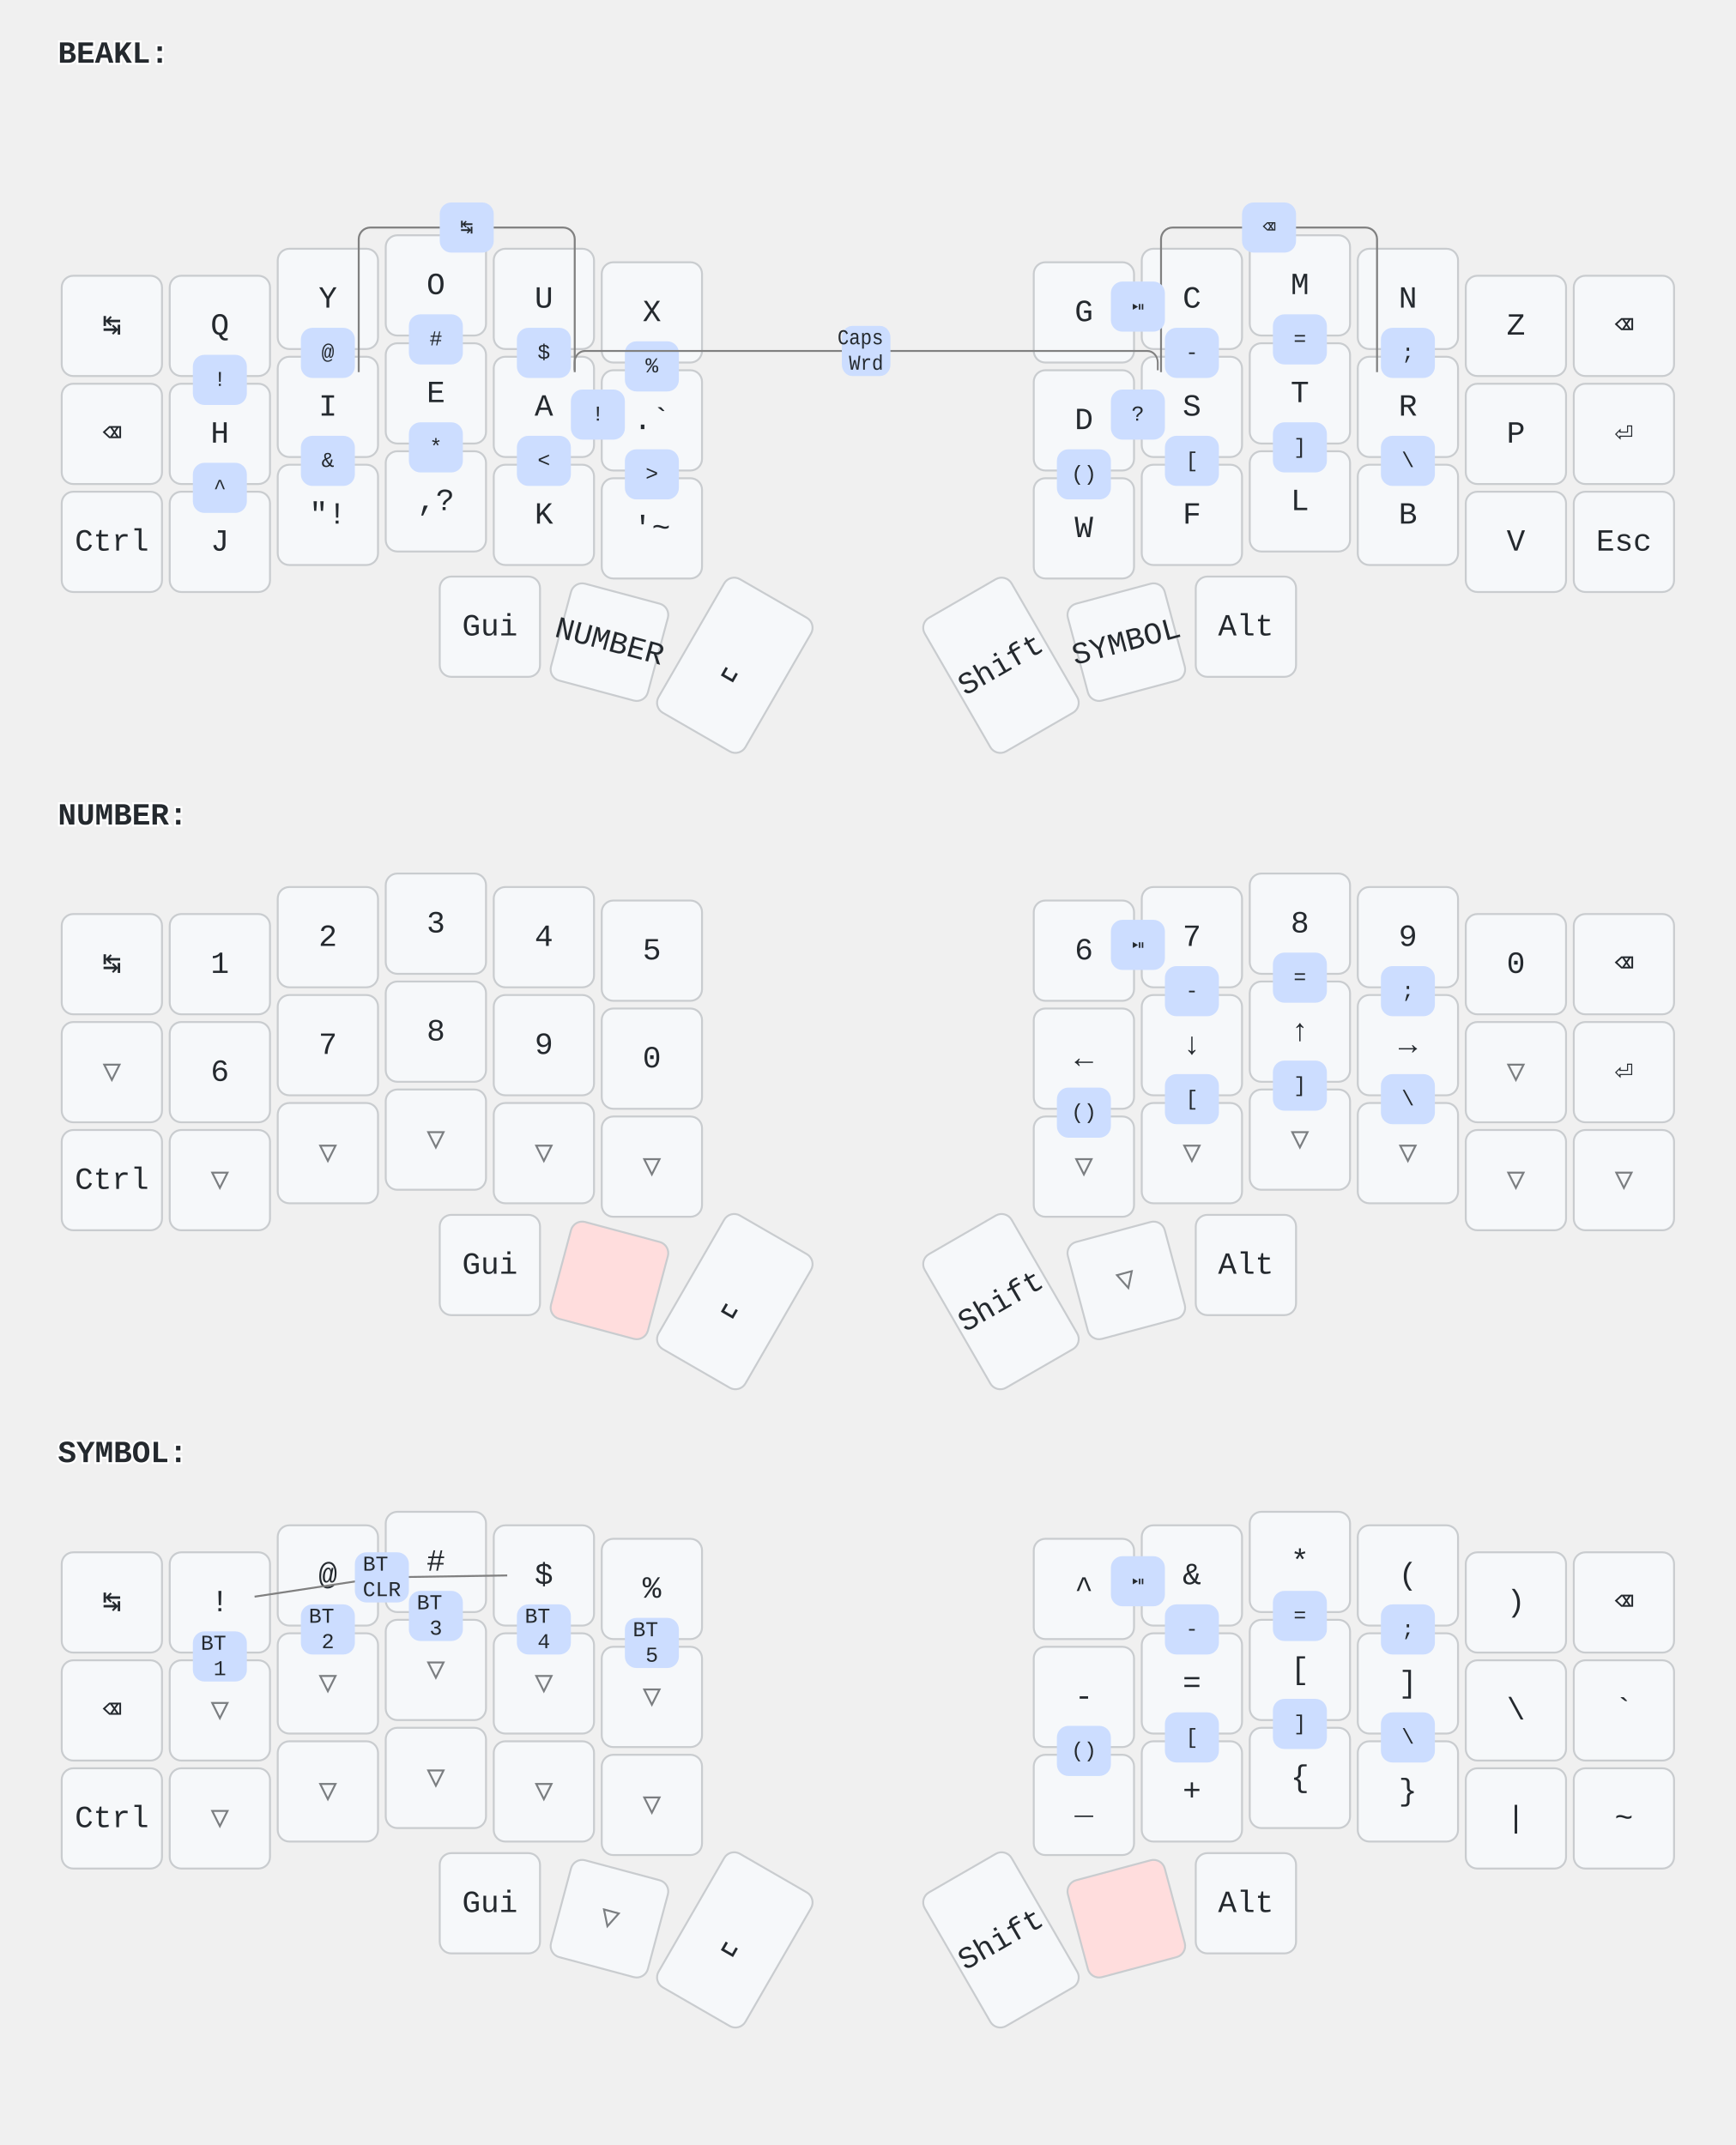
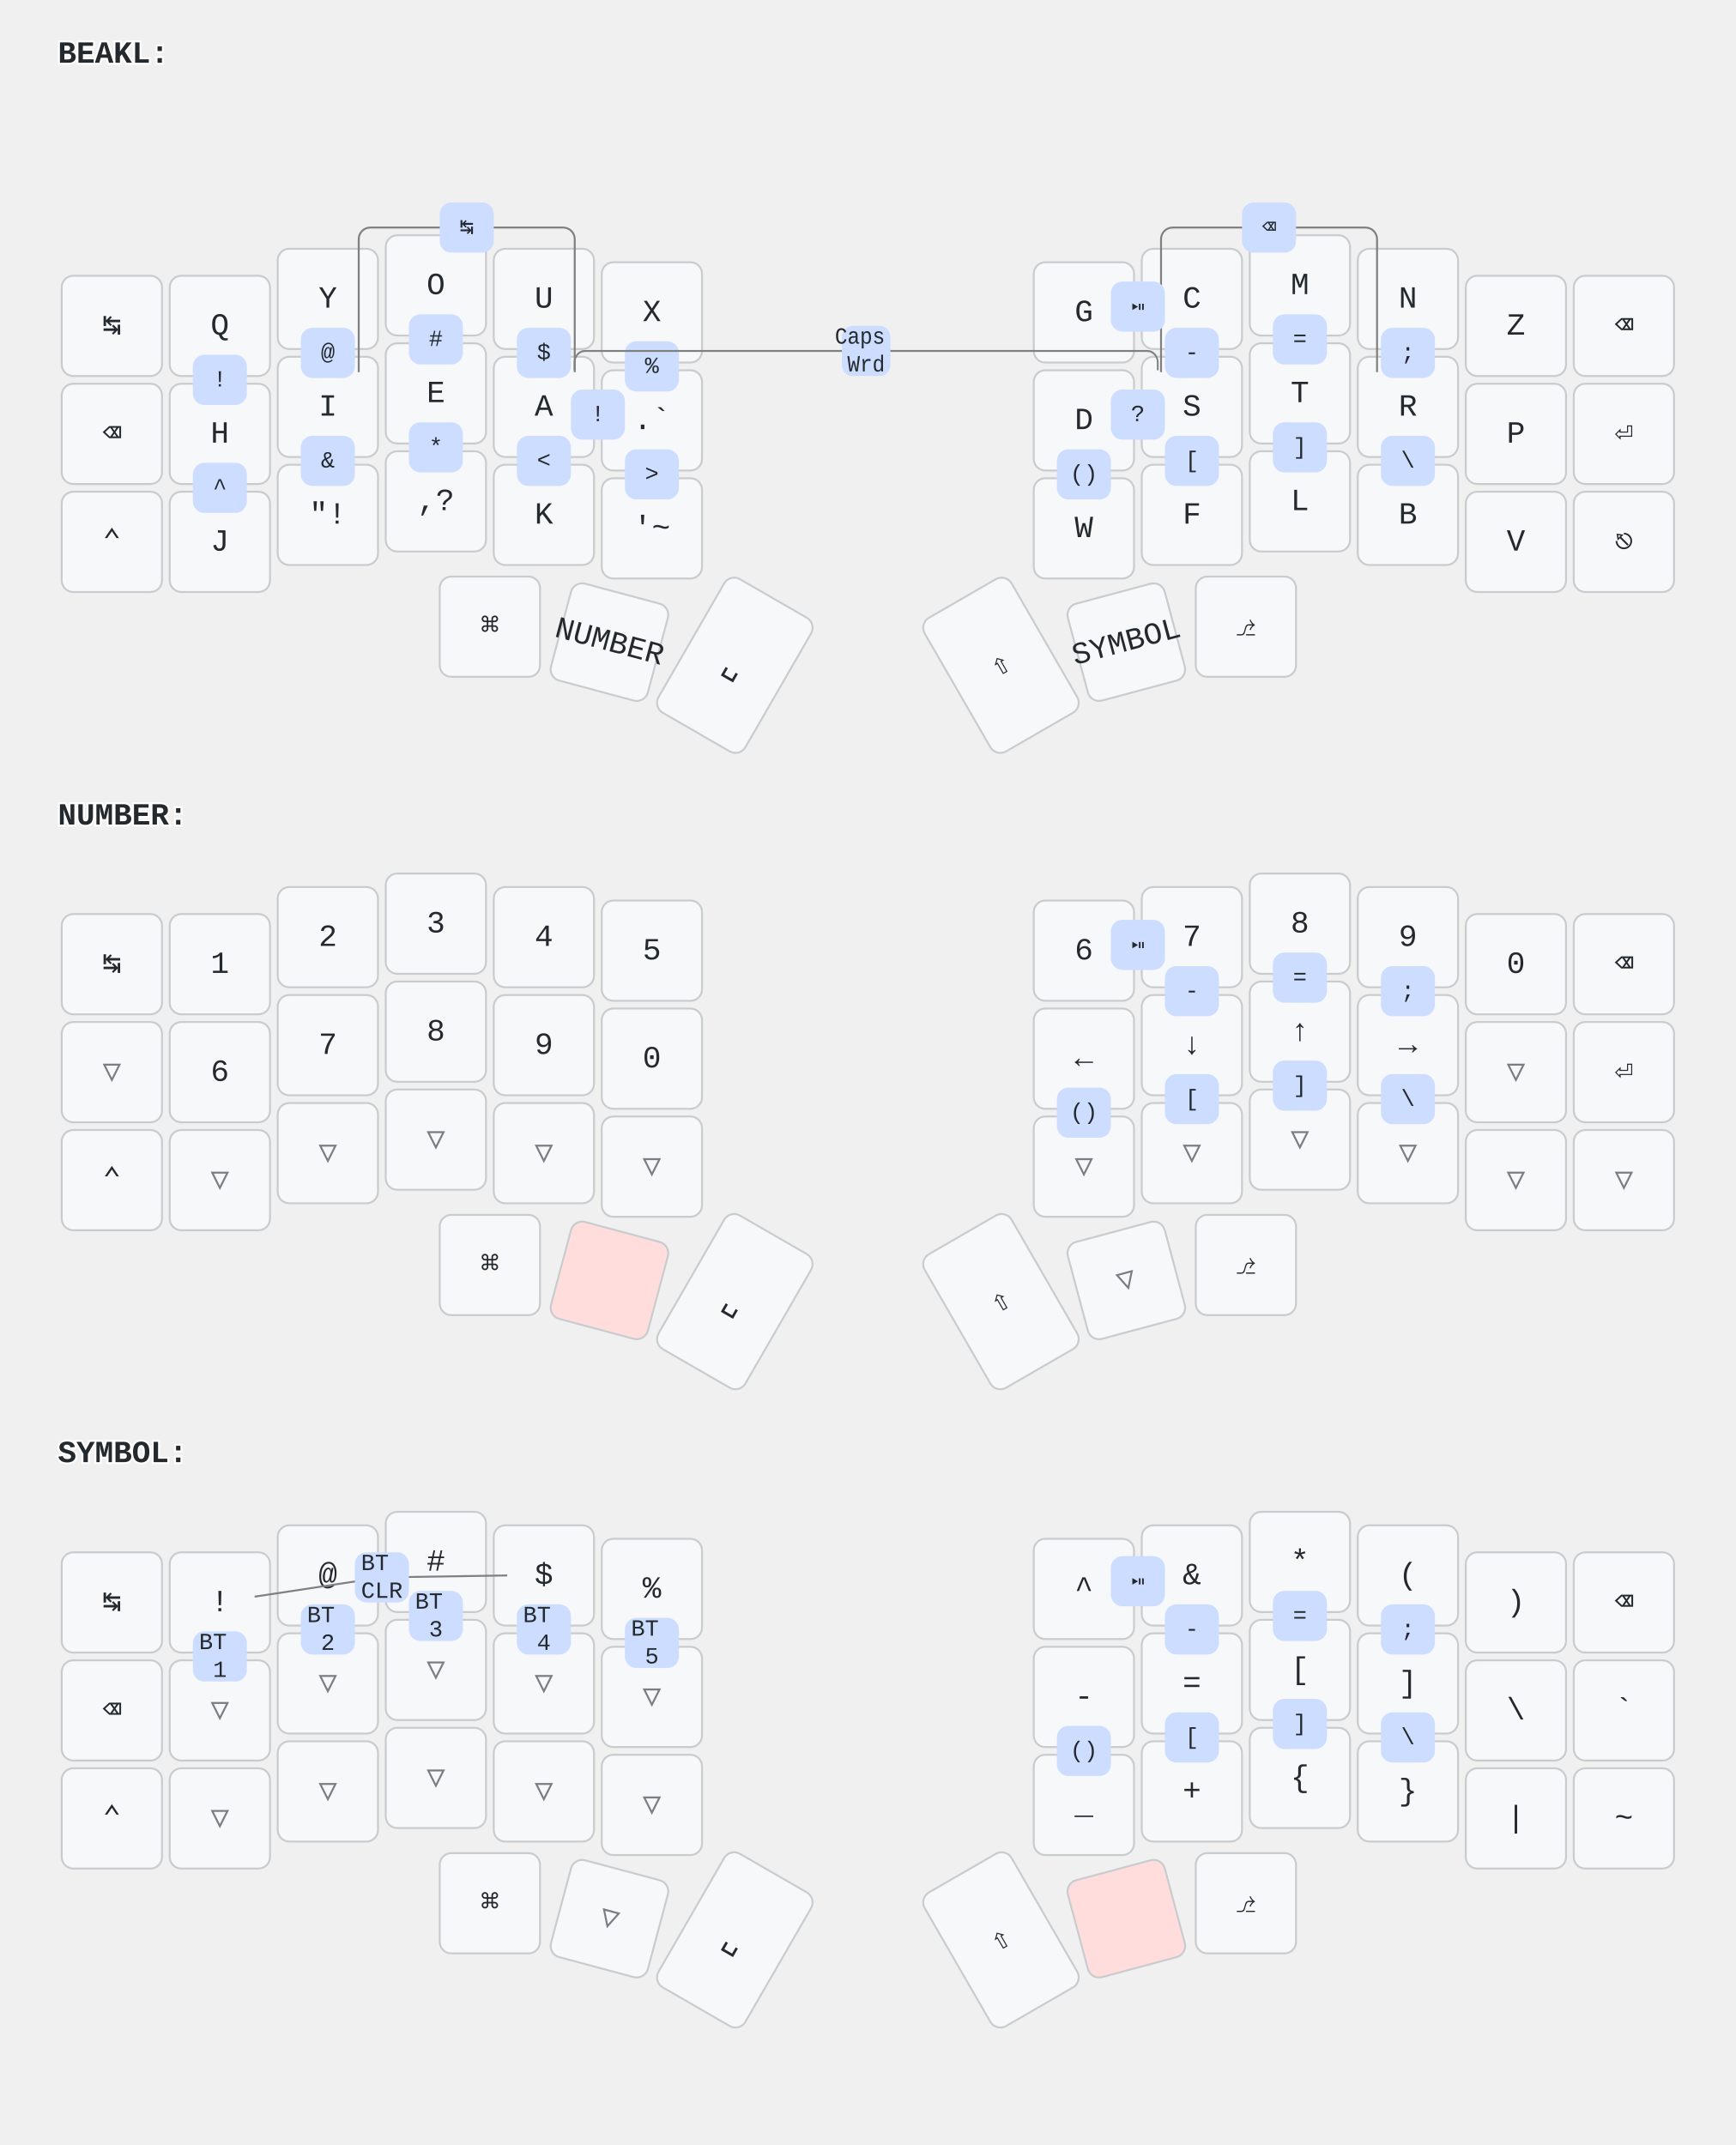
<svg xmlns="http://www.w3.org/2000/svg" width="900.0" height="1112.359" viewBox="0 0 900.0 1112.359" class="keymap">
  <style>/* inherit to force styles through use tags*/
svg path {
    fill: inherit;
}
/* font and background color specifications */
svg.keymap {
    font-family: 'Fira Mono','SF Mono', SFMono-Regular, ui-monospace, Liberation Mono, 'DejaVu Sans Mono', Menlo, Consolas, monospace;
    font-size: 16px;
    font-kerning: normal;
    text-rendering: optimizeLegibility;
    fill: #24292e;
}

/* default key styling */
rect.key {
    fill: #f6f8fa;
    stroke: #c9cccf;
    stroke-width: 1;
}

/* default key side styling, only used is draw_key_sides is set */
rect.side {
    filter: brightness(90%);
}

/* color accent for combo boxes */
rect.combo {
    fill: #cdf;
}

/* color accent for held keys */
rect.held, rect.combo.held {
    fill: #fdd;
}

/* color accent for ghost (optional) keys */
rect.ghost, rect.combo.ghost {
    stroke-dasharray: 4, 4;
    stroke-width: 2;
}

text {
    text-anchor: middle;
    dominant-baseline: middle;
}

/* styling for layer labels */
text.label {
    font-weight: bold;
    text-anchor: start;
    stroke: white;
    stroke-width: 2;
    paint-order: stroke;
}

/* styling for combo tap, and key hold/shifted label text */
text.combo, text.hold, text.shifted {
-     font-size: 11px;
+     font-size: 12px;
}

text.hold {
    text-anchor: middle;
    dominant-baseline: auto;
}

text.shifted {
    text-anchor: middle;
    dominant-baseline: hanging;
}

/* styling for hold/shifted label text in combo box */
text.combo.hold, text.combo.shifted {
    font-size: 8px;
}

/* lighter symbol for transparent keys */
text.trans {
    fill: #7b7e81;
}

/* styling for combo dendrons */
path.combo {
    stroke-width: 1;
    stroke: gray;
    fill: none;
}

g.combo.tab {
  transform: translate(16px, 0);
}
g.combo.bspc {
  transform: translate(-16px, 0);
}
g.combo.capsw {
  transform: scale(0.9, 1) translate(49px, 0);
}

/* Start Tabler Icons Cleanup */
/* cannot use height/width with glyphs */
.icon-tabler &gt; path {
    fill: inherit;
    stroke: inherit;
}
/* hide tabler's default box */
.icon-tabler &gt; path[stroke="none"][fill="none"] {
    visibility: collapse;
}
/* End Tabler Icons Cleanup */
</style>
  <g class="layer-BEAKL">
    <text x="30.0" y="28.0" class="label">BEAKL:</text>
    <g class="key keypos-0">
      <rect rx="6" ry="6" x="32" y="143" width="52" height="52" class="key" />
      <text x="58" y="169" class="key tap">↹</text>
    </g>
    <g class="key keypos-1">
      <rect rx="6" ry="6" x="88" y="143" width="52" height="52" class="key" />
      <text x="114" y="169" class="key tap">Q</text>
    </g>
    <g class="key keypos-2">
      <rect rx="6" ry="6" x="144" y="129" width="52" height="52" class="key" />
      <text x="170" y="155" class="key tap">Y</text>
    </g>
    <g class="key keypos-3">
      <rect rx="6" ry="6" x="200" y="122" width="52" height="52" class="key" />
      <text x="226" y="148" class="key tap">O</text>
    </g>
    <g class="key keypos-4">
      <rect rx="6" ry="6" x="256" y="129" width="52" height="52" class="key" />
      <text x="282" y="155" class="key tap">U</text>
    </g>
    <g class="key keypos-5">
      <rect rx="6" ry="6" x="312" y="136" width="52" height="52" class="key" />
      <text x="338" y="162" class="key tap">X</text>
    </g>
    <g class="key keypos-6">
      <rect rx="6" ry="6" x="536" y="136" width="52" height="52" class="key" />
      <text x="562" y="162" class="key tap">G</text>
    </g>
    <g class="key keypos-7">
      <rect rx="6" ry="6" x="592" y="129" width="52" height="52" class="key" />
      <text x="618" y="155" class="key tap">C</text>
    </g>
    <g class="key keypos-8">
      <rect rx="6" ry="6" x="648" y="122" width="52" height="52" class="key" />
      <text x="674" y="148" class="key tap">M</text>
    </g>
    <g class="key keypos-9">
      <rect rx="6" ry="6" x="704" y="129" width="52" height="52" class="key" />
      <text x="730" y="155" class="key tap">N</text>
    </g>
    <g class="key keypos-10">
      <rect rx="6" ry="6" x="760" y="143" width="52" height="52" class="key" />
      <text x="786" y="169" class="key tap">Z</text>
    </g>
    <g class="key keypos-11">
      <rect rx="6" ry="6" x="816" y="143" width="52" height="52" class="key" />
      <text x="842" y="169" class="key tap">⌫</text>
    </g>
    <g class="key keypos-12">
      <rect rx="6" ry="6" x="32" y="199" width="52" height="52" class="key" />
      <text x="58" y="225" class="key tap">⌫</text>
    </g>
    <g class="key keypos-13">
      <rect rx="6" ry="6" x="88" y="199" width="52" height="52" class="key" />
      <text x="114" y="225" class="key tap">H</text>
    </g>
    <g class="key keypos-14">
      <rect rx="6" ry="6" x="144" y="185" width="52" height="52" class="key" />
      <text x="170" y="211" class="key tap">I</text>
    </g>
    <g class="key keypos-15">
      <rect rx="6" ry="6" x="200" y="178" width="52" height="52" class="key" />
      <text x="226" y="204" class="key tap">E</text>
    </g>
    <g class="key keypos-16">
      <rect rx="6" ry="6" x="256" y="185" width="52" height="52" class="key" />
      <text x="282" y="211" class="key tap">A</text>
    </g>
    <g class="key keypos-17">
      <rect rx="6" ry="6" x="312" y="192" width="52" height="52" class="key" />
      <text x="338" y="218" class="key tap">.`</text>
    </g>
    <g class="key keypos-18">
      <rect rx="6" ry="6" x="536" y="192" width="52" height="52" class="key" />
      <text x="562" y="218" class="key tap">D</text>
    </g>
    <g class="key keypos-19">
      <rect rx="6" ry="6" x="592" y="185" width="52" height="52" class="key" />
      <text x="618" y="211" class="key tap">S</text>
    </g>
    <g class="key keypos-20">
      <rect rx="6" ry="6" x="648" y="178" width="52" height="52" class="key" />
      <text x="674" y="204" class="key tap">T</text>
    </g>
    <g class="key keypos-21">
      <rect rx="6" ry="6" x="704" y="185" width="52" height="52" class="key" />
      <text x="730" y="211" class="key tap">R</text>
    </g>
    <g class="key keypos-22">
      <rect rx="6" ry="6" x="760" y="199" width="52" height="52" class="key" />
      <text x="786" y="225" class="key tap">P</text>
    </g>
    <g class="key keypos-23">
      <rect rx="6" ry="6" x="816" y="199" width="52" height="52" class="key" />
      <text x="842" y="225" class="key tap">⏎</text>
    </g>
    <g class="key keypos-24">
      <rect rx="6" ry="6" x="32" y="255" width="52" height="52" class="key" />
-       <text x="58" y="281" class="key tap">Ctrl</text>
+       <text x="58" y="281" class="key tap">⌃</text>
    </g>
    <g class="key keypos-25">
      <rect rx="6" ry="6" x="88" y="255" width="52" height="52" class="key" />
      <text x="114" y="281" class="key tap">J</text>
    </g>
    <g class="key keypos-26">
      <rect rx="6" ry="6" x="144" y="241" width="52" height="52" class="key" />
      <text x="170" y="267" class="key tap">"!</text>
    </g>
    <g class="key keypos-27">
      <rect rx="6" ry="6" x="200" y="234" width="52" height="52" class="key" />
      <text x="226" y="260" class="key tap">,?</text>
    </g>
    <g class="key keypos-28">
      <rect rx="6" ry="6" x="256" y="241" width="52" height="52" class="key" />
      <text x="282" y="267" class="key tap">K</text>
    </g>
    <g class="key keypos-29">
      <rect rx="6" ry="6" x="312" y="248" width="52" height="52" class="key" />
      <text x="338" y="274" class="key tap">'~</text>
    </g>
    <g class="key keypos-30">
      <rect rx="6" ry="6" x="536" y="248" width="52" height="52" class="key" />
      <text x="562" y="274" class="key tap">W</text>
    </g>
    <g class="key keypos-31">
      <rect rx="6" ry="6" x="592" y="241" width="52" height="52" class="key" />
      <text x="618" y="267" class="key tap">F</text>
    </g>
    <g class="key keypos-32">
      <rect rx="6" ry="6" x="648" y="234" width="52" height="52" class="key" />
      <text x="674" y="260" class="key tap">L</text>
    </g>
    <g class="key keypos-33">
      <rect rx="6" ry="6" x="704" y="241" width="52" height="52" class="key" />
      <text x="730" y="267" class="key tap">B</text>
    </g>
    <g class="key keypos-34">
      <rect rx="6" ry="6" x="760" y="255" width="52" height="52" class="key" />
      <text x="786" y="281" class="key tap">V</text>
    </g>
    <g class="key keypos-35">
      <rect rx="6" ry="6" x="816" y="255" width="52" height="52" class="key" />
-       <text x="842" y="281" class="key tap">Esc</text>
+       <text x="842" y="281" class="key tap">⎋</text>
    </g>
    <g class="key keypos-36">
      <rect rx="6" ry="6" x="228" y="299" width="52" height="52" class="key" />
-       <text x="254" y="325" class="key tap">Gui</text>
+       <text x="254" y="325" class="key tap">⌘</text>
    </g>
    <g transform="rotate(15.0, 316, 333)" class="key keypos-37">
      <rect rx="6" ry="6" x="290" y="307" width="52" height="52" class="key" />
      <text x="316" y="333" class="key tap">NUMBER</text>
    </g>
    <g transform="rotate(30.0, 381, 345)" class="key keypos-38">
      <rect rx="6" ry="6" x="355" y="305" width="52" height="80" class="key" />
      <text x="381" y="345" class="key tap">␣</text>
    </g>
    <g transform="rotate(-30.0, 519, 345)" class="key keypos-39">
      <rect rx="6" ry="6" x="493" y="305" width="52" height="80" class="key" />
-       <text x="519" y="345" class="key tap">Shift</text>
+       <text x="519" y="345" class="key tap">⇧</text>
    </g>
    <g transform="rotate(-15.0, 584, 333)" class="key keypos-40">
      <rect rx="6" ry="6" x="558" y="307" width="52" height="52" class="key" />
      <text x="584" y="333" class="key tap">SYMBOL</text>
    </g>
    <g class="key keypos-41">
      <rect rx="6" ry="6" x="620" y="299" width="52" height="52" class="key" />
-       <text x="646" y="325" class="key tap">Alt</text>
+       <text x="646" y="325" class="key tap">⎇</text>
    </g>
    <g class="combo combopos-0">
      <rect rx="6" ry="6" x="100" y="184" width="28" height="26" class="combo" />
      <text x="114" y="197" class="combo tap">!</text>
    </g>
    <g class="combo combopos-1">
      <rect rx="6" ry="6" x="156" y="170" width="28" height="26" class="combo" />
      <text x="170" y="183" class="combo tap">@</text>
    </g>
    <g class="combo combopos-2">
      <rect rx="6" ry="6" x="212" y="163" width="28" height="26" class="combo" />
      <text x="226" y="176" class="combo tap">#</text>
    </g>
    <g class="combo combopos-3">
      <rect rx="6" ry="6" x="268" y="170" width="28" height="26" class="combo" />
      <text x="282" y="183" class="combo tap">$</text>
    </g>
    <g class="combo combopos-4">
      <rect rx="6" ry="6" x="324" y="177" width="28" height="26" class="combo" />
      <text x="338" y="190" class="combo tap">%</text>
    </g>
    <g class="combo combopos-5">
      <rect rx="6" ry="6" x="100" y="240" width="28" height="26" class="combo" />
      <text x="114" y="253" class="combo tap">^</text>
    </g>
    <g class="combo combopos-6">
      <rect rx="6" ry="6" x="156" y="226" width="28" height="26" class="combo" />
      <text x="170" y="239" class="combo tap">&amp;</text>
    </g>
    <g class="combo combopos-7">
      <rect rx="6" ry="6" x="212" y="219" width="28" height="26" class="combo" />
      <text x="226" y="232" class="combo tap">*</text>
    </g>
    <g class="combo combopos-8">
      <rect rx="6" ry="6" x="268" y="226" width="28" height="26" class="combo" />
      <text x="282" y="239" class="combo tap">&lt;</text>
    </g>
    <g class="combo combopos-9">
      <rect rx="6" ry="6" x="324" y="233" width="28" height="26" class="combo" />
      <text x="338" y="246" class="combo tap">&gt;</text>
    </g>
    <g class="combo tab combopos-10">
      <path d="M226,118 h-50 a6.0,6.0 0 0 0 -6.0,6.0 v69" class="combo" />
      <path d="M226,118 h50 a6.0,6.0 0 0 1 6.0,6.0 v69" class="combo" />
      <rect rx="6" ry="6" x="212" y="105" width="28" height="26" class="combo tab" />
      <text x="226" y="118" class="combo tab tap">↹</text>
    </g>
    <g class="combo bspc combopos-11">
      <path d="M674,118 h-50 a6.0,6.0 0 0 0 -6.0,6.0 v69" class="combo" />
      <path d="M674,118 h50 a6.0,6.0 0 0 1 6.0,6.0 v69" class="combo" />
      <rect rx="6" ry="6" x="660" y="105" width="28" height="26" class="combo bspc" />
      <text x="674" y="118" class="combo bspc tap">⌫</text>
    </g>
    <g class="combo capsw combopos-12">
      <path d="M450,182 h-162 a6.0,6.0 0 0 0 -6.0,6.0 v4" class="combo" />
      <path d="M450,182 h162 a6.0,6.0 0 0 1 6.0,6.0 v4" class="combo" />
      <rect rx="6" ry="6" x="436" y="169" width="28" height="26" class="combo capsw" />
      <text x="450" y="182" class="combo capsw tap">
        <tspan x="450.0" dy="-0.6em">Caps</tspan>
        <tspan x="450.0" dy="1.2em">Wrd</tspan>
      </text>
    </g>
    <g class="combo combopos-13">
      <rect rx="6" ry="6" x="296" y="202" width="28" height="26" class="combo" />
      <text x="310" y="215" class="combo tap">!</text>
    </g>
    <g class="combo combopos-14">
      <rect rx="6" ry="6" x="576" y="202" width="28" height="26" class="combo" />
      <text x="590" y="215" class="combo tap">?</text>
    </g>
    <g class="combo combopos-15">
      <rect rx="6" ry="6" x="604" y="170" width="28" height="26" class="combo" />
      <text x="618" y="183" class="combo tap">-</text>
    </g>
    <g class="combo combopos-16">
      <rect rx="6" ry="6" x="660" y="163" width="28" height="26" class="combo" />
      <text x="674" y="176" class="combo tap">=</text>
    </g>
    <g class="combo combopos-17">
      <rect rx="6" ry="6" x="716" y="170" width="28" height="26" class="combo" />
      <text x="730" y="183" class="combo tap">;</text>
    </g>
    <g class="combo combopos-18">
      <rect rx="6" ry="6" x="604" y="226" width="28" height="26" class="combo" />
      <text x="618" y="239" class="combo tap">[</text>
    </g>
    <g class="combo combopos-19">
      <rect rx="6" ry="6" x="660" y="219" width="28" height="26" class="combo" />
      <text x="674" y="232" class="combo tap">]</text>
    </g>
    <g class="combo combopos-20">
      <rect rx="6" ry="6" x="716" y="226" width="28" height="26" class="combo" />
      <text x="730" y="239" class="combo tap">\</text>
    </g>
    <g class="combo combopos-21">
      <rect rx="6" ry="6" x="548" y="233" width="28" height="26" class="combo" />
      <text x="562" y="246" class="combo tap">()</text>
    </g>
    <g class="combo combopos-22">
      <rect rx="6" ry="6" x="576" y="146" width="28" height="26" class="combo" />
      <text x="590" y="159" class="combo tap">⏯</text>
    </g>
  </g>
  <g class="layer-NUMBER">
    <text x="30.0" y="423.053" class="label">NUMBER:</text>
    <g class="key keypos-0">
      <rect rx="6" ry="6" x="32" y="474" width="52" height="52" class="key" />
      <text x="58" y="500" class="key tap">↹</text>
    </g>
    <g class="key keypos-1">
      <rect rx="6" ry="6" x="88" y="474" width="52" height="52" class="key" />
      <text x="114" y="500" class="key tap">1</text>
    </g>
    <g class="key keypos-2">
      <rect rx="6" ry="6" x="144" y="460" width="52" height="52" class="key" />
      <text x="170" y="486" class="key tap">2</text>
    </g>
    <g class="key keypos-3">
      <rect rx="6" ry="6" x="200" y="453" width="52" height="52" class="key" />
      <text x="226" y="479" class="key tap">3</text>
    </g>
    <g class="key keypos-4">
      <rect rx="6" ry="6" x="256" y="460" width="52" height="52" class="key" />
      <text x="282" y="486" class="key tap">4</text>
    </g>
    <g class="key keypos-5">
      <rect rx="6" ry="6" x="312" y="467" width="52" height="52" class="key" />
      <text x="338" y="493" class="key tap">5</text>
    </g>
    <g class="key keypos-6">
      <rect rx="6" ry="6" x="536" y="467" width="52" height="52" class="key" />
      <text x="562" y="493" class="key tap">6</text>
    </g>
    <g class="key keypos-7">
      <rect rx="6" ry="6" x="592" y="460" width="52" height="52" class="key" />
      <text x="618" y="486" class="key tap">7</text>
    </g>
    <g class="key keypos-8">
      <rect rx="6" ry="6" x="648" y="453" width="52" height="52" class="key" />
      <text x="674" y="479" class="key tap">8</text>
    </g>
    <g class="key keypos-9">
      <rect rx="6" ry="6" x="704" y="460" width="52" height="52" class="key" />
      <text x="730" y="486" class="key tap">9</text>
    </g>
    <g class="key keypos-10">
      <rect rx="6" ry="6" x="760" y="474" width="52" height="52" class="key" />
      <text x="786" y="500" class="key tap">0</text>
    </g>
    <g class="key keypos-11">
      <rect rx="6" ry="6" x="816" y="474" width="52" height="52" class="key" />
      <text x="842" y="500" class="key tap">⌫</text>
    </g>
    <g class="key trans keypos-12">
      <rect rx="6" ry="6" x="32" y="530" width="52" height="52" class="key trans" />
      <text x="58" y="556" class="key trans tap">▽</text>
    </g>
    <g class="key keypos-13">
      <rect rx="6" ry="6" x="88" y="530" width="52" height="52" class="key" />
      <text x="114" y="556" class="key tap">6</text>
    </g>
    <g class="key keypos-14">
      <rect rx="6" ry="6" x="144" y="516" width="52" height="52" class="key" />
      <text x="170" y="542" class="key tap">7</text>
    </g>
    <g class="key keypos-15">
      <rect rx="6" ry="6" x="200" y="509" width="52" height="52" class="key" />
      <text x="226" y="535" class="key tap">8</text>
    </g>
    <g class="key keypos-16">
      <rect rx="6" ry="6" x="256" y="516" width="52" height="52" class="key" />
      <text x="282" y="542" class="key tap">9</text>
    </g>
    <g class="key keypos-17">
      <rect rx="6" ry="6" x="312" y="523" width="52" height="52" class="key" />
      <text x="338" y="549" class="key tap">0</text>
    </g>
    <g class="key keypos-18">
      <rect rx="6" ry="6" x="536" y="523" width="52" height="52" class="key" />
      <text x="562" y="549" class="key tap">←</text>
    </g>
    <g class="key keypos-19">
      <rect rx="6" ry="6" x="592" y="516" width="52" height="52" class="key" />
      <text x="618" y="542" class="key tap">↓</text>
    </g>
    <g class="key keypos-20">
      <rect rx="6" ry="6" x="648" y="509" width="52" height="52" class="key" />
      <text x="674" y="535" class="key tap">↑</text>
    </g>
    <g class="key keypos-21">
      <rect rx="6" ry="6" x="704" y="516" width="52" height="52" class="key" />
      <text x="730" y="542" class="key tap">→</text>
    </g>
    <g class="key trans keypos-22">
      <rect rx="6" ry="6" x="760" y="530" width="52" height="52" class="key trans" />
      <text x="786" y="556" class="key trans tap">▽</text>
    </g>
    <g class="key keypos-23">
      <rect rx="6" ry="6" x="816" y="530" width="52" height="52" class="key" />
      <text x="842" y="556" class="key tap">⏎</text>
    </g>
    <g class="key keypos-24">
      <rect rx="6" ry="6" x="32" y="586" width="52" height="52" class="key" />
-       <text x="58" y="612" class="key tap">Ctrl</text>
+       <text x="58" y="612" class="key tap">⌃</text>
    </g>
    <g class="key trans keypos-25">
      <rect rx="6" ry="6" x="88" y="586" width="52" height="52" class="key trans" />
      <text x="114" y="612" class="key trans tap">▽</text>
    </g>
    <g class="key trans keypos-26">
      <rect rx="6" ry="6" x="144" y="572" width="52" height="52" class="key trans" />
      <text x="170" y="598" class="key trans tap">▽</text>
    </g>
    <g class="key trans keypos-27">
      <rect rx="6" ry="6" x="200" y="565" width="52" height="52" class="key trans" />
      <text x="226" y="591" class="key trans tap">▽</text>
    </g>
    <g class="key trans keypos-28">
      <rect rx="6" ry="6" x="256" y="572" width="52" height="52" class="key trans" />
      <text x="282" y="598" class="key trans tap">▽</text>
    </g>
    <g class="key trans keypos-29">
      <rect rx="6" ry="6" x="312" y="579" width="52" height="52" class="key trans" />
      <text x="338" y="605" class="key trans tap">▽</text>
    </g>
    <g class="key trans keypos-30">
      <rect rx="6" ry="6" x="536" y="579" width="52" height="52" class="key trans" />
      <text x="562" y="605" class="key trans tap">▽</text>
    </g>
    <g class="key trans keypos-31">
      <rect rx="6" ry="6" x="592" y="572" width="52" height="52" class="key trans" />
      <text x="618" y="598" class="key trans tap">▽</text>
    </g>
    <g class="key trans keypos-32">
      <rect rx="6" ry="6" x="648" y="565" width="52" height="52" class="key trans" />
      <text x="674" y="591" class="key trans tap">▽</text>
    </g>
    <g class="key trans keypos-33">
      <rect rx="6" ry="6" x="704" y="572" width="52" height="52" class="key trans" />
      <text x="730" y="598" class="key trans tap">▽</text>
    </g>
    <g class="key trans keypos-34">
      <rect rx="6" ry="6" x="760" y="586" width="52" height="52" class="key trans" />
      <text x="786" y="612" class="key trans tap">▽</text>
    </g>
    <g class="key trans keypos-35">
      <rect rx="6" ry="6" x="816" y="586" width="52" height="52" class="key trans" />
      <text x="842" y="612" class="key trans tap">▽</text>
    </g>
    <g class="key keypos-36">
      <rect rx="6" ry="6" x="228" y="630" width="52" height="52" class="key" />
-       <text x="254" y="656" class="key tap">Gui</text>
+       <text x="254" y="656" class="key tap">⌘</text>
    </g>
    <g transform="rotate(15.0, 316, 664)" class="key held keypos-37">
      <rect rx="6" ry="6" x="290" y="638" width="52" height="52" class="key held" />
    </g>
    <g transform="rotate(30.0, 381, 675)" class="key keypos-38">
      <rect rx="6" ry="6" x="355" y="635" width="52" height="80" class="key" />
      <text x="381" y="675" class="key tap">␣</text>
    </g>
    <g transform="rotate(-30.0, 519, 675)" class="key keypos-39">
      <rect rx="6" ry="6" x="493" y="635" width="52" height="80" class="key" />
-       <text x="519" y="675" class="key tap">Shift</text>
+       <text x="519" y="675" class="key tap">⇧</text>
    </g>
    <g transform="rotate(-15.0, 584, 664)" class="key trans keypos-40">
      <rect rx="6" ry="6" x="558" y="638" width="52" height="52" class="key trans" />
      <text x="584" y="664" class="key trans tap">▽</text>
    </g>
    <g class="key keypos-41">
      <rect rx="6" ry="6" x="620" y="630" width="52" height="52" class="key" />
-       <text x="646" y="656" class="key tap">Alt</text>
+       <text x="646" y="656" class="key tap">⎇</text>
    </g>
    <g class="combo combopos-0">
      <rect rx="6" ry="6" x="604" y="501" width="28" height="26" class="combo" />
      <text x="618" y="514" class="combo tap">-</text>
    </g>
    <g class="combo combopos-1">
      <rect rx="6" ry="6" x="660" y="494" width="28" height="26" class="combo" />
      <text x="674" y="507" class="combo tap">=</text>
    </g>
    <g class="combo combopos-2">
      <rect rx="6" ry="6" x="716" y="501" width="28" height="26" class="combo" />
      <text x="730" y="514" class="combo tap">;</text>
    </g>
    <g class="combo combopos-3">
      <rect rx="6" ry="6" x="604" y="557" width="28" height="26" class="combo" />
      <text x="618" y="570" class="combo tap">[</text>
    </g>
    <g class="combo combopos-4">
      <rect rx="6" ry="6" x="660" y="550" width="28" height="26" class="combo" />
      <text x="674" y="563" class="combo tap">]</text>
    </g>
    <g class="combo combopos-5">
      <rect rx="6" ry="6" x="716" y="557" width="28" height="26" class="combo" />
      <text x="730" y="570" class="combo tap">\</text>
    </g>
    <g class="combo combopos-6">
      <rect rx="6" ry="6" x="548" y="564" width="28" height="26" class="combo" />
      <text x="562" y="577" class="combo tap">()</text>
    </g>
    <g class="combo combopos-7">
      <rect rx="6" ry="6" x="576" y="477" width="28" height="26" class="combo" />
      <text x="590" y="490" class="combo tap">⏯</text>
    </g>
  </g>
  <g class="layer-SYMBOL">
    <text x="30.0" y="753.706" class="label">SYMBOL:</text>
    <g class="key keypos-0">
      <rect rx="6" ry="6" x="32" y="805" width="52" height="52" class="key" />
      <text x="58" y="831" class="key tap">↹</text>
    </g>
    <g class="key keypos-1">
      <rect rx="6" ry="6" x="88" y="805" width="52" height="52" class="key" />
      <text x="114" y="831" class="key tap">!</text>
    </g>
    <g class="key keypos-2">
      <rect rx="6" ry="6" x="144" y="791" width="52" height="52" class="key" />
      <text x="170" y="817" class="key tap">@</text>
    </g>
    <g class="key keypos-3">
      <rect rx="6" ry="6" x="200" y="784" width="52" height="52" class="key" />
      <text x="226" y="810" class="key tap">#</text>
    </g>
    <g class="key keypos-4">
      <rect rx="6" ry="6" x="256" y="791" width="52" height="52" class="key" />
      <text x="282" y="817" class="key tap">$</text>
    </g>
    <g class="key keypos-5">
      <rect rx="6" ry="6" x="312" y="798" width="52" height="52" class="key" />
      <text x="338" y="824" class="key tap">%</text>
    </g>
    <g class="key keypos-6">
      <rect rx="6" ry="6" x="536" y="798" width="52" height="52" class="key" />
      <text x="562" y="824" class="key tap">^</text>
    </g>
    <g class="key keypos-7">
      <rect rx="6" ry="6" x="592" y="791" width="52" height="52" class="key" />
      <text x="618" y="817" class="key tap">&amp;</text>
    </g>
    <g class="key keypos-8">
      <rect rx="6" ry="6" x="648" y="784" width="52" height="52" class="key" />
      <text x="674" y="810" class="key tap">*</text>
    </g>
    <g class="key keypos-9">
      <rect rx="6" ry="6" x="704" y="791" width="52" height="52" class="key" />
      <text x="730" y="817" class="key tap">(</text>
    </g>
    <g class="key keypos-10">
      <rect rx="6" ry="6" x="760" y="805" width="52" height="52" class="key" />
      <text x="786" y="831" class="key tap">)</text>
    </g>
    <g class="key keypos-11">
      <rect rx="6" ry="6" x="816" y="805" width="52" height="52" class="key" />
      <text x="842" y="831" class="key tap">⌫</text>
    </g>
    <g class="key keypos-12">
      <rect rx="6" ry="6" x="32" y="861" width="52" height="52" class="key" />
      <text x="58" y="887" class="key tap">⌫</text>
    </g>
    <g class="key trans keypos-13">
      <rect rx="6" ry="6" x="88" y="861" width="52" height="52" class="key trans" />
      <text x="114" y="887" class="key trans tap">▽</text>
    </g>
    <g class="key trans keypos-14">
      <rect rx="6" ry="6" x="144" y="847" width="52" height="52" class="key trans" />
      <text x="170" y="873" class="key trans tap">▽</text>
    </g>
    <g class="key trans keypos-15">
      <rect rx="6" ry="6" x="200" y="840" width="52" height="52" class="key trans" />
      <text x="226" y="866" class="key trans tap">▽</text>
    </g>
    <g class="key trans keypos-16">
      <rect rx="6" ry="6" x="256" y="847" width="52" height="52" class="key trans" />
      <text x="282" y="873" class="key trans tap">▽</text>
    </g>
    <g class="key trans keypos-17">
      <rect rx="6" ry="6" x="312" y="854" width="52" height="52" class="key trans" />
      <text x="338" y="880" class="key trans tap">▽</text>
    </g>
    <g class="key keypos-18">
      <rect rx="6" ry="6" x="536" y="854" width="52" height="52" class="key" />
      <text x="562" y="880" class="key tap">-</text>
    </g>
    <g class="key keypos-19">
      <rect rx="6" ry="6" x="592" y="847" width="52" height="52" class="key" />
      <text x="618" y="873" class="key tap">=</text>
    </g>
    <g class="key keypos-20">
      <rect rx="6" ry="6" x="648" y="840" width="52" height="52" class="key" />
      <text x="674" y="866" class="key tap">[</text>
    </g>
    <g class="key keypos-21">
      <rect rx="6" ry="6" x="704" y="847" width="52" height="52" class="key" />
      <text x="730" y="873" class="key tap">]</text>
    </g>
    <g class="key keypos-22">
      <rect rx="6" ry="6" x="760" y="861" width="52" height="52" class="key" />
      <text x="786" y="887" class="key tap">\</text>
    </g>
    <g class="key keypos-23">
      <rect rx="6" ry="6" x="816" y="861" width="52" height="52" class="key" />
      <text x="842" y="887" class="key tap">`</text>
    </g>
    <g class="key keypos-24">
      <rect rx="6" ry="6" x="32" y="917" width="52" height="52" class="key" />
-       <text x="58" y="943" class="key tap">Ctrl</text>
+       <text x="58" y="943" class="key tap">⌃</text>
    </g>
    <g class="key trans keypos-25">
      <rect rx="6" ry="6" x="88" y="917" width="52" height="52" class="key trans" />
      <text x="114" y="943" class="key trans tap">▽</text>
    </g>
    <g class="key trans keypos-26">
      <rect rx="6" ry="6" x="144" y="903" width="52" height="52" class="key trans" />
      <text x="170" y="929" class="key trans tap">▽</text>
    </g>
    <g class="key trans keypos-27">
      <rect rx="6" ry="6" x="200" y="896" width="52" height="52" class="key trans" />
      <text x="226" y="922" class="key trans tap">▽</text>
    </g>
    <g class="key trans keypos-28">
      <rect rx="6" ry="6" x="256" y="903" width="52" height="52" class="key trans" />
      <text x="282" y="929" class="key trans tap">▽</text>
    </g>
    <g class="key trans keypos-29">
      <rect rx="6" ry="6" x="312" y="910" width="52" height="52" class="key trans" />
      <text x="338" y="936" class="key trans tap">▽</text>
    </g>
    <g class="key keypos-30">
      <rect rx="6" ry="6" x="536" y="910" width="52" height="52" class="key" />
      <text x="562" y="936" class="key tap">_</text>
    </g>
    <g class="key keypos-31">
      <rect rx="6" ry="6" x="592" y="903" width="52" height="52" class="key" />
      <text x="618" y="929" class="key tap">+</text>
    </g>
    <g class="key keypos-32">
      <rect rx="6" ry="6" x="648" y="896" width="52" height="52" class="key" />
      <text x="674" y="922" class="key tap">{</text>
    </g>
    <g class="key keypos-33">
      <rect rx="6" ry="6" x="704" y="903" width="52" height="52" class="key" />
      <text x="730" y="929" class="key tap">}</text>
    </g>
    <g class="key keypos-34">
      <rect rx="6" ry="6" x="760" y="917" width="52" height="52" class="key" />
      <text x="786" y="943" class="key tap">|</text>
    </g>
    <g class="key keypos-35">
      <rect rx="6" ry="6" x="816" y="917" width="52" height="52" class="key" />
      <text x="842" y="943" class="key tap">~</text>
    </g>
    <g class="key keypos-36">
      <rect rx="6" ry="6" x="228" y="961" width="52" height="52" class="key" />
-       <text x="254" y="987" class="key tap">Gui</text>
+       <text x="254" y="987" class="key tap">⌘</text>
    </g>
    <g transform="rotate(15.0, 316, 995)" class="key trans keypos-37">
      <rect rx="6" ry="6" x="290" y="969" width="52" height="52" class="key trans" />
      <text x="316" y="995" class="key trans tap">▽</text>
    </g>
    <g transform="rotate(30.0, 381, 1006)" class="key keypos-38">
      <rect rx="6" ry="6" x="355" y="966" width="52" height="80" class="key" />
      <text x="381" y="1006" class="key tap">␣</text>
    </g>
    <g transform="rotate(-30.0, 519, 1006)" class="key keypos-39">
      <rect rx="6" ry="6" x="493" y="966" width="52" height="80" class="key" />
-       <text x="519" y="1006" class="key tap">Shift</text>
+       <text x="519" y="1006" class="key tap">⇧</text>
    </g>
    <g transform="rotate(-15.0, 584, 995)" class="key held keypos-40">
      <rect rx="6" ry="6" x="558" y="969" width="52" height="52" class="key held" />
    </g>
    <g class="key keypos-41">
      <rect rx="6" ry="6" x="620" y="961" width="52" height="52" class="key" />
-       <text x="646" y="987" class="key tap">Alt</text>
+       <text x="646" y="987" class="key tap">⎇</text>
    </g>
    <g class="combo combopos-0">
      <rect rx="6" ry="6" x="604" y="832" width="28" height="26" class="combo" />
      <text x="618" y="845" class="combo tap">-</text>
    </g>
    <g class="combo combopos-1">
      <rect rx="6" ry="6" x="660" y="825" width="28" height="26" class="combo" />
      <text x="674" y="838" class="combo tap">=</text>
    </g>
    <g class="combo combopos-2">
      <rect rx="6" ry="6" x="716" y="832" width="28" height="26" class="combo" />
      <text x="730" y="845" class="combo tap">;</text>
    </g>
    <g class="combo combopos-3">
      <rect rx="6" ry="6" x="604" y="888" width="28" height="26" class="combo" />
      <text x="618" y="901" class="combo tap">[</text>
    </g>
    <g class="combo combopos-4">
      <rect rx="6" ry="6" x="660" y="881" width="28" height="26" class="combo" />
      <text x="674" y="894" class="combo tap">]</text>
    </g>
    <g class="combo combopos-5">
      <rect rx="6" ry="6" x="716" y="888" width="28" height="26" class="combo" />
      <text x="730" y="901" class="combo tap">\</text>
    </g>
    <g class="combo combopos-6">
      <rect rx="6" ry="6" x="548" y="895" width="28" height="26" class="combo" />
      <text x="562" y="908" class="combo tap">()</text>
    </g>
    <g class="combo combopos-7">
      <path d="M198,818 l-66,10" class="combo" />
      <path d="M198,818 l65,-1" class="combo" />
      <rect rx="6" ry="6" x="184" y="805" width="28" height="26" class="combo" />
      <text x="198" y="818" class="combo tap">
        <tspan x="198.0" dy="-0.6em">BT</tspan>
        <tspan x="198.0" dy="1.2em">CLR</tspan>
      </text>
    </g>
    <g class="combo combopos-8">
      <rect rx="6" ry="6" x="100" y="846" width="28" height="26" class="combo" />
      <text x="114" y="859" class="combo tap">
        <tspan x="114.0" dy="-0.6em">BT</tspan>
        <tspan x="114.0" dy="1.2em">1</tspan>
      </text>
    </g>
    <g class="combo combopos-9">
      <rect rx="6" ry="6" x="156" y="832" width="28" height="26" class="combo" />
      <text x="170" y="845" class="combo tap">
        <tspan x="170.0" dy="-0.6em">BT</tspan>
        <tspan x="170.0" dy="1.2em">2</tspan>
      </text>
    </g>
    <g class="combo combopos-10">
      <rect rx="6" ry="6" x="212" y="825" width="28" height="26" class="combo" />
      <text x="226" y="838" class="combo tap">
        <tspan x="226.0" dy="-0.6em">BT</tspan>
        <tspan x="226.0" dy="1.2em">3</tspan>
      </text>
    </g>
    <g class="combo combopos-11">
      <rect rx="6" ry="6" x="268" y="832" width="28" height="26" class="combo" />
      <text x="282" y="845" class="combo tap">
        <tspan x="282.0" dy="-0.6em">BT</tspan>
        <tspan x="282.0" dy="1.2em">4</tspan>
      </text>
    </g>
    <g class="combo combopos-12">
      <rect rx="6" ry="6" x="324" y="839" width="28" height="26" class="combo" />
      <text x="338" y="852" class="combo tap">
        <tspan x="338.0" dy="-0.6em">BT</tspan>
        <tspan x="338.0" dy="1.2em">5</tspan>
      </text>
    </g>
    <g class="combo combopos-13">
      <rect rx="6" ry="6" x="576" y="807" width="28" height="26" class="combo" />
      <text x="590" y="820" class="combo tap">⏯</text>
    </g>
  </g>
</svg>
